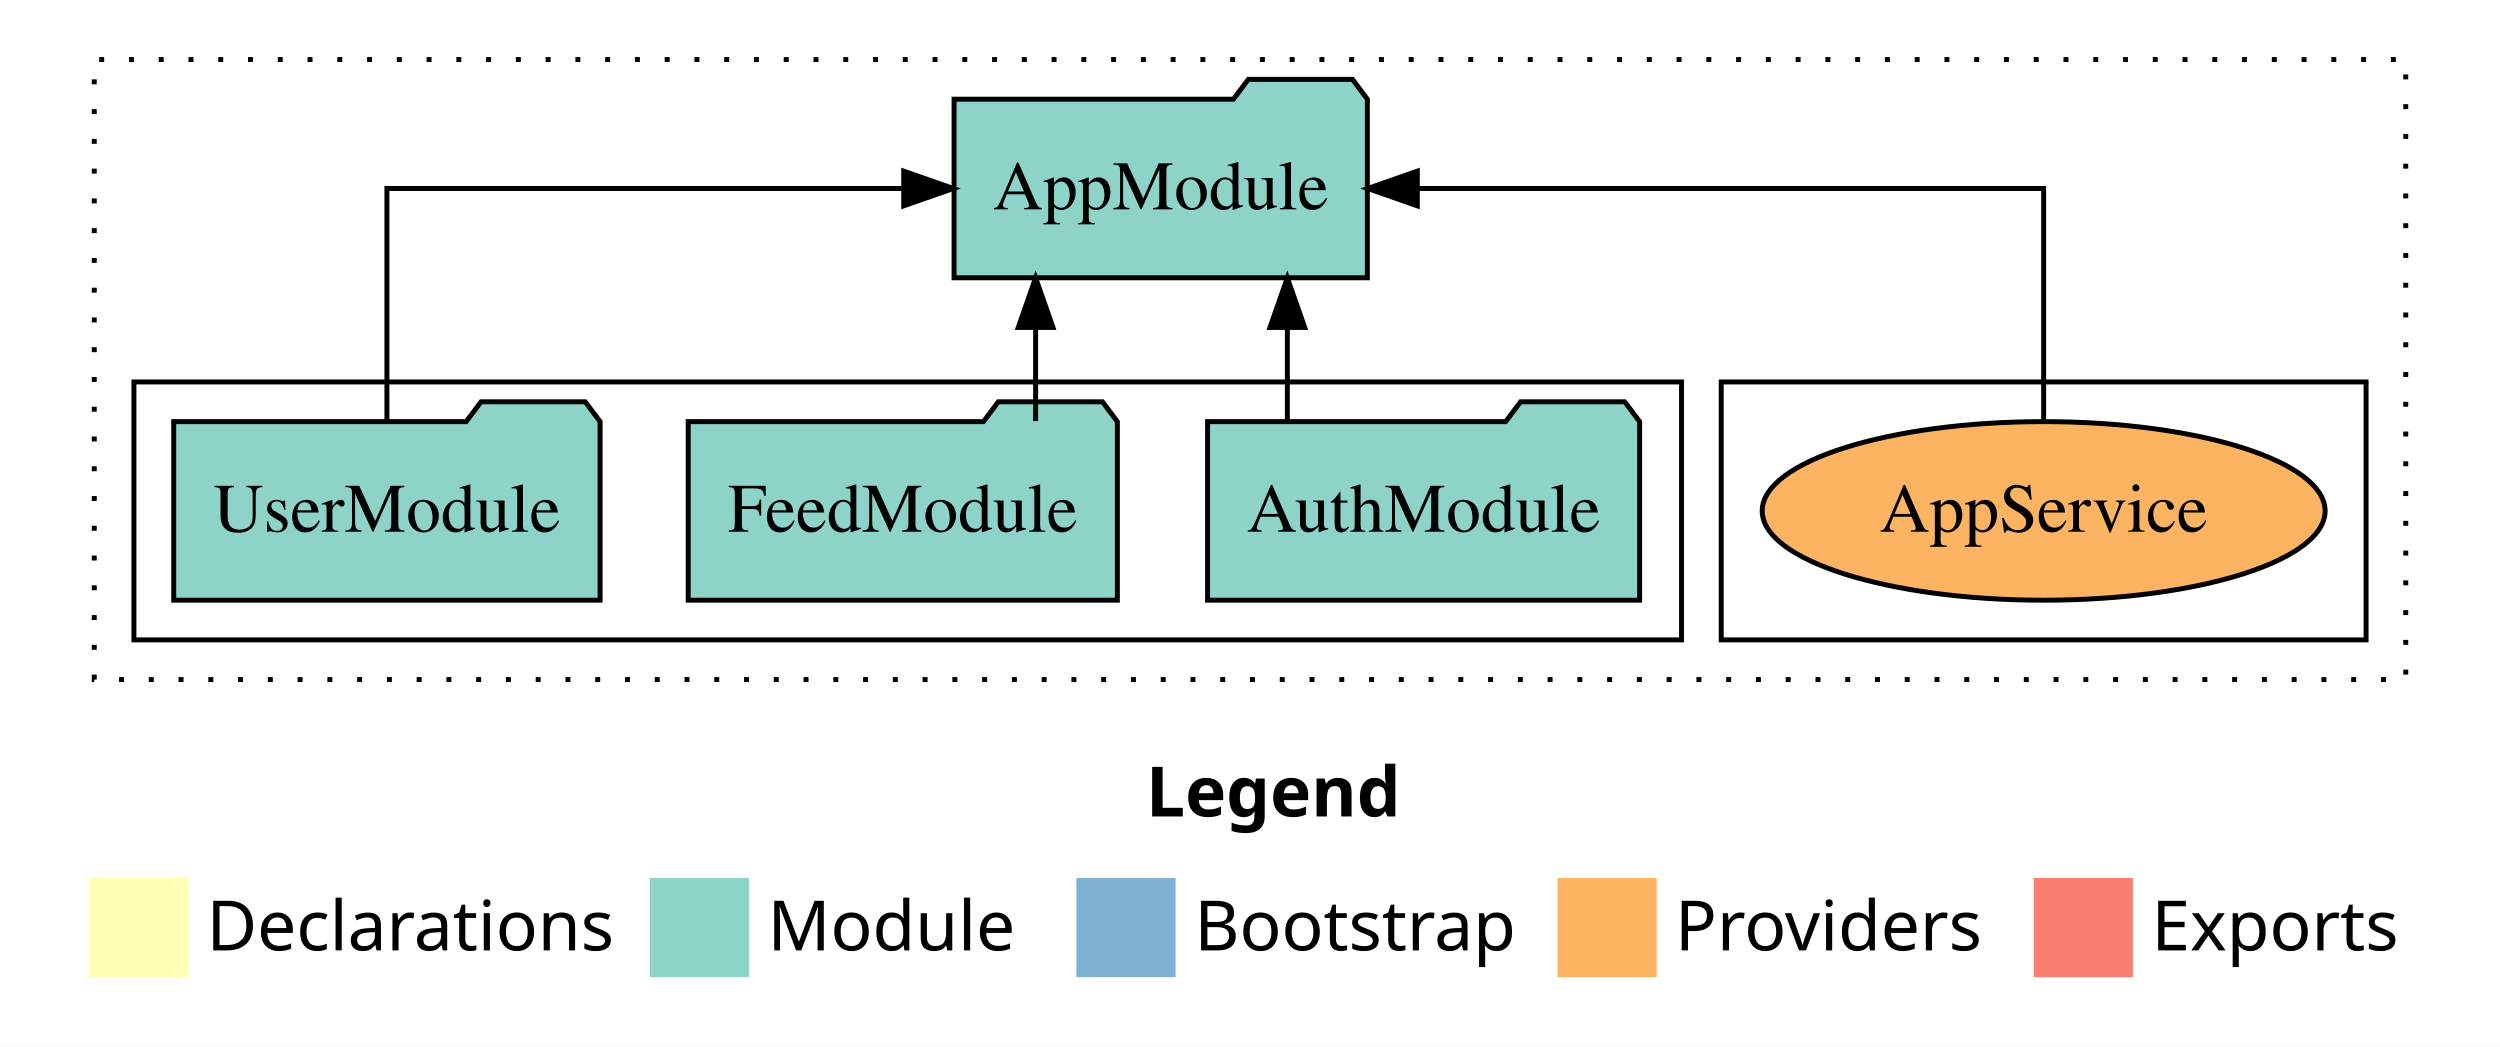
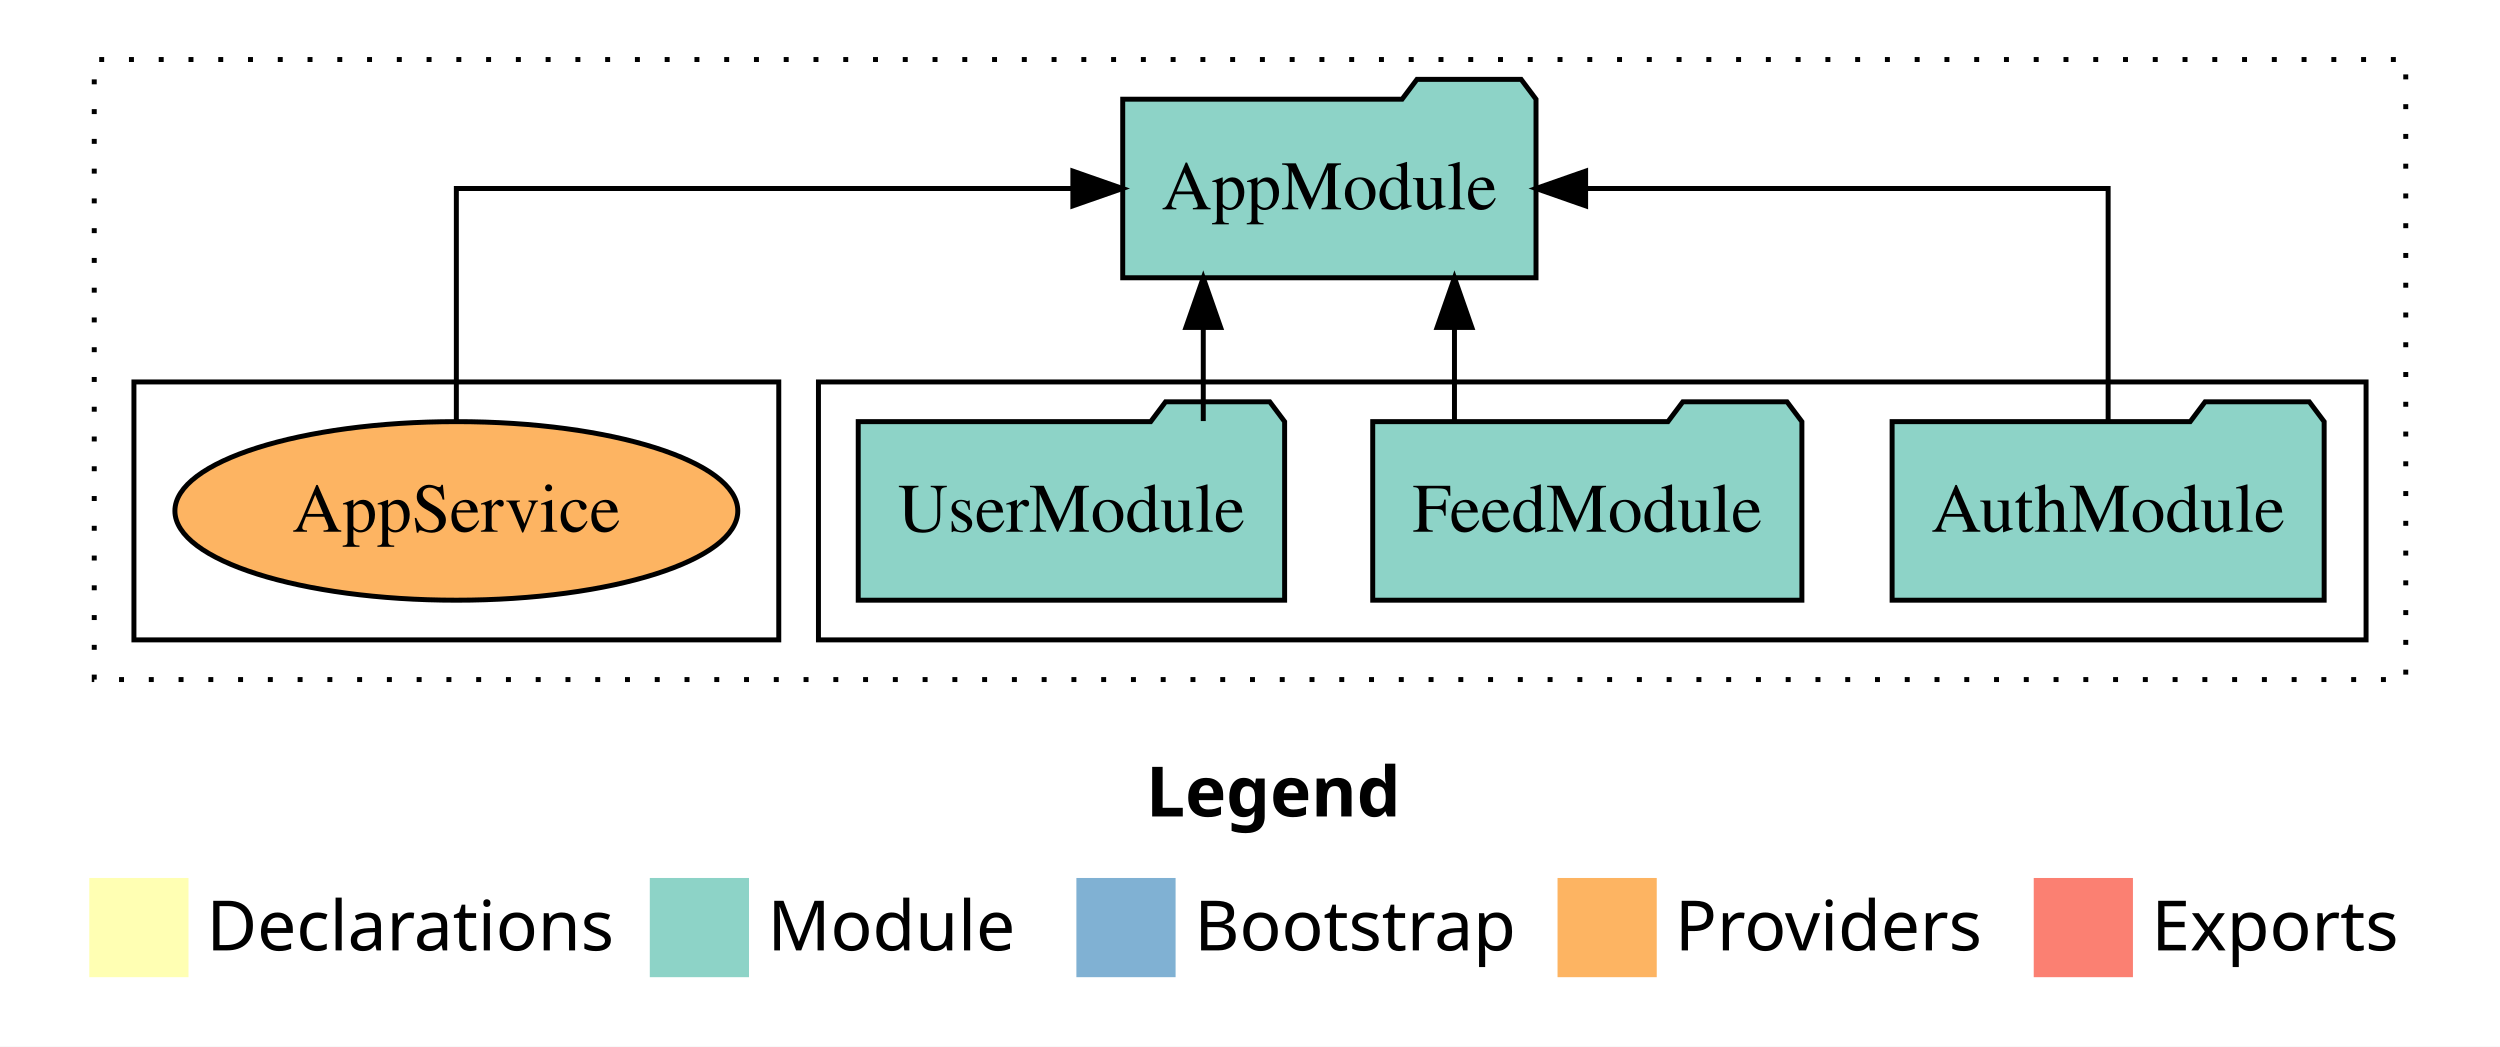
<svg xmlns="http://www.w3.org/2000/svg" width="504pt" height="211pt" viewBox="0.00 0.00 504.00 211.00">
  <g id="graph0" class="graph" transform="scale(1 1) rotate(0) translate(4 207)">
    <polygon fill="white" stroke="transparent" points="-4,4 -4,-207 500,-207 500,4 -4,4" />
    <text text-anchor="start" x="227.01" y="-42.4" font-family="sans-serif" font-weight="bold" font-size="14.00">Legend</text>
    <polygon fill="#ffffb3" stroke="transparent" points="14,-10 14,-30 34,-30 34,-10 14,-10" />
    <text text-anchor="start" x="37.63" y="-15.4" font-family="sans-serif" font-size="14.00">  Declarations</text>
    <polygon fill="#8dd3c7" stroke="transparent" points="127,-10 127,-30 147,-30 147,-10 127,-10" />
    <text text-anchor="start" x="150.73" y="-15.4" font-family="sans-serif" font-size="14.00">  Module</text>
    <polygon fill="#80b1d3" stroke="transparent" points="213,-10 213,-30 233,-30 233,-10 213,-10" />
    <text text-anchor="start" x="236.78" y="-15.4" font-family="sans-serif" font-size="14.00">  Bootstrap</text>
    <polygon fill="#fdb462" stroke="transparent" points="310,-10 310,-30 330,-30 330,-10 310,-10" />
    <text text-anchor="start" x="333.67" y="-15.4" font-family="sans-serif" font-size="14.00">  Providers</text>
    <polygon fill="#fb8072" stroke="transparent" points="406,-10 406,-30 426,-30 426,-10 406,-10" />
    <text text-anchor="start" x="429.73" y="-15.4" font-family="sans-serif" font-size="14.00">  Exports</text>
    <g id="clust1" class="cluster">
      <polygon fill="none" stroke="black" stroke-dasharray="1,5" points="15,-70 15,-195 481,-195 481,-70 15,-70" />
    </g>
+     <g id="clust3" class="cluster">
+       <polygon fill="none" stroke="black" points="161,-78 161,-130 473,-130 473,-78 161,-78" />
+     </g>
    <g id="clust6" class="cluster">
-       <polygon fill="none" stroke="black" points="343,-78 343,-130 473,-130 473,-78 343,-78" />
-     </g>
-     <g id="clust3" class="cluster">
-       <polygon fill="none" stroke="black" points="23,-78 23,-130 335,-130 335,-78 23,-78" />
+       <polygon fill="none" stroke="black" points="23,-78 23,-130 153,-130 153,-78 23,-78" />
    </g>
    <g id="node1" class="node">
-       <polygon fill="#8dd3c7" stroke="black" points="326.55,-122 323.55,-126 302.55,-126 299.55,-122 239.45,-122 239.45,-86 326.55,-86 326.55,-122" />
-       <text text-anchor="middle" x="283" y="-99.8" font-family="Times,serif" font-size="14.00">AuthModule</text>
+       <polygon fill="#8dd3c7" stroke="black" points="464.55,-122 461.55,-126 440.55,-126 437.55,-122 377.45,-122 377.45,-86 464.55,-86 464.55,-122" />
+       <text text-anchor="middle" x="421" y="-99.8" font-family="Times,serif" font-size="14.00">AuthModule</text>
    </g>
    <g id="node4" class="node">
-       <polygon fill="#8dd3c7" stroke="black" points="271.66,-187 268.66,-191 247.66,-191 244.66,-187 188.34,-187 188.34,-151 271.66,-151 271.66,-187" />
-       <text text-anchor="middle" x="230" y="-164.8" font-family="Times,serif" font-size="14.00">AppModule</text>
+       <polygon fill="#8dd3c7" stroke="black" points="305.66,-187 302.66,-191 281.66,-191 278.66,-187 222.34,-187 222.34,-151 305.66,-151 305.66,-187" />
+       <text text-anchor="middle" x="264" y="-164.8" font-family="Times,serif" font-size="14.00">AppModule</text>
    </g>
    <g id="edge1" class="edge">
-       <path fill="none" stroke="black" d="M255.53,-122.11C255.53,-122.11 255.53,-140.99 255.53,-140.99" />
-       <polygon fill="black" stroke="black" points="252.03,-140.99 255.53,-150.99 259.03,-140.99 252.03,-140.99" />
+       <path fill="none" stroke="black" d="M421,-122.11C421,-141.34 421,-169 421,-169 421,-169 315.66,-169 315.66,-169" />
+       <polygon fill="black" stroke="black" points="315.66,-165.5 305.66,-169 315.66,-172.5 315.66,-165.5" />
    </g>
    <g id="node2" class="node">
-       <polygon fill="#8dd3c7" stroke="black" points="221.26,-122 218.26,-126 197.26,-126 194.26,-122 134.74,-122 134.74,-86 221.26,-86 221.26,-122" />
-       <text text-anchor="middle" x="178" y="-99.8" font-family="Times,serif" font-size="14.00">FeedModule</text>
+       <polygon fill="#8dd3c7" stroke="black" points="359.26,-122 356.26,-126 335.26,-126 332.26,-122 272.74,-122 272.74,-86 359.26,-86 359.26,-122" />
+       <text text-anchor="middle" x="316" y="-99.8" font-family="Times,serif" font-size="14.00">FeedModule</text>
    </g>
    <g id="edge2" class="edge">
-       <path fill="none" stroke="black" d="M204.78,-122.11C204.78,-122.11 204.78,-140.99 204.78,-140.99" />
-       <polygon fill="black" stroke="black" points="201.28,-140.99 204.78,-150.99 208.28,-140.99 201.28,-140.99" />
+       <path fill="none" stroke="black" d="M289.22,-122.11C289.22,-122.11 289.22,-140.99 289.22,-140.99" />
+       <polygon fill="black" stroke="black" points="285.72,-140.99 289.22,-150.99 292.72,-140.99 285.72,-140.99" />
    </g>
    <g id="node3" class="node">
-       <polygon fill="#8dd3c7" stroke="black" points="116.98,-122 113.98,-126 92.98,-126 89.98,-122 31.02,-122 31.02,-86 116.98,-86 116.98,-122" />
-       <text text-anchor="middle" x="74" y="-99.8" font-family="Times,serif" font-size="14.00">UserModule</text>
+       <polygon fill="#8dd3c7" stroke="black" points="254.98,-122 251.98,-126 230.98,-126 227.98,-122 169.02,-122 169.02,-86 254.98,-86 254.98,-122" />
+       <text text-anchor="middle" x="212" y="-99.8" font-family="Times,serif" font-size="14.00">UserModule</text>
    </g>
    <g id="edge3" class="edge">
-       <path fill="none" stroke="black" d="M74,-122.11C74,-141.34 74,-169 74,-169 74,-169 178.19,-169 178.19,-169" />
-       <polygon fill="black" stroke="black" points="178.19,-172.5 188.19,-169 178.19,-165.5 178.19,-172.5" />
+       <path fill="none" stroke="black" d="M238.58,-122.11C238.58,-122.11 238.58,-140.99 238.58,-140.99" />
+       <polygon fill="black" stroke="black" points="235.08,-140.99 238.58,-150.99 242.08,-140.99 235.08,-140.99" />
    </g>
    <g id="node5" class="node">
-       <ellipse fill="#fdb462" stroke="black" cx="408" cy="-104" rx="56.74" ry="18" />
-       <text text-anchor="middle" x="408" y="-99.8" font-family="Times,serif" font-size="14.00">AppService</text>
+       <ellipse fill="#fdb462" stroke="black" cx="88" cy="-104" rx="56.74" ry="18" />
+       <text text-anchor="middle" x="88" y="-99.8" font-family="Times,serif" font-size="14.00">AppService</text>
    </g>
    <g id="edge4" class="edge">
-       <path fill="none" stroke="black" d="M408,-122.11C408,-141.34 408,-169 408,-169 408,-169 281.73,-169 281.73,-169" />
-       <polygon fill="black" stroke="black" points="281.73,-165.5 271.73,-169 281.73,-172.5 281.73,-165.5" />
+       <path fill="none" stroke="black" d="M88,-122.11C88,-141.34 88,-169 88,-169 88,-169 212.29,-169 212.29,-169" />
+       <polygon fill="black" stroke="black" points="212.29,-172.5 222.29,-169 212.29,-165.5 212.29,-172.5" />
    </g>
  </g>
</svg>
